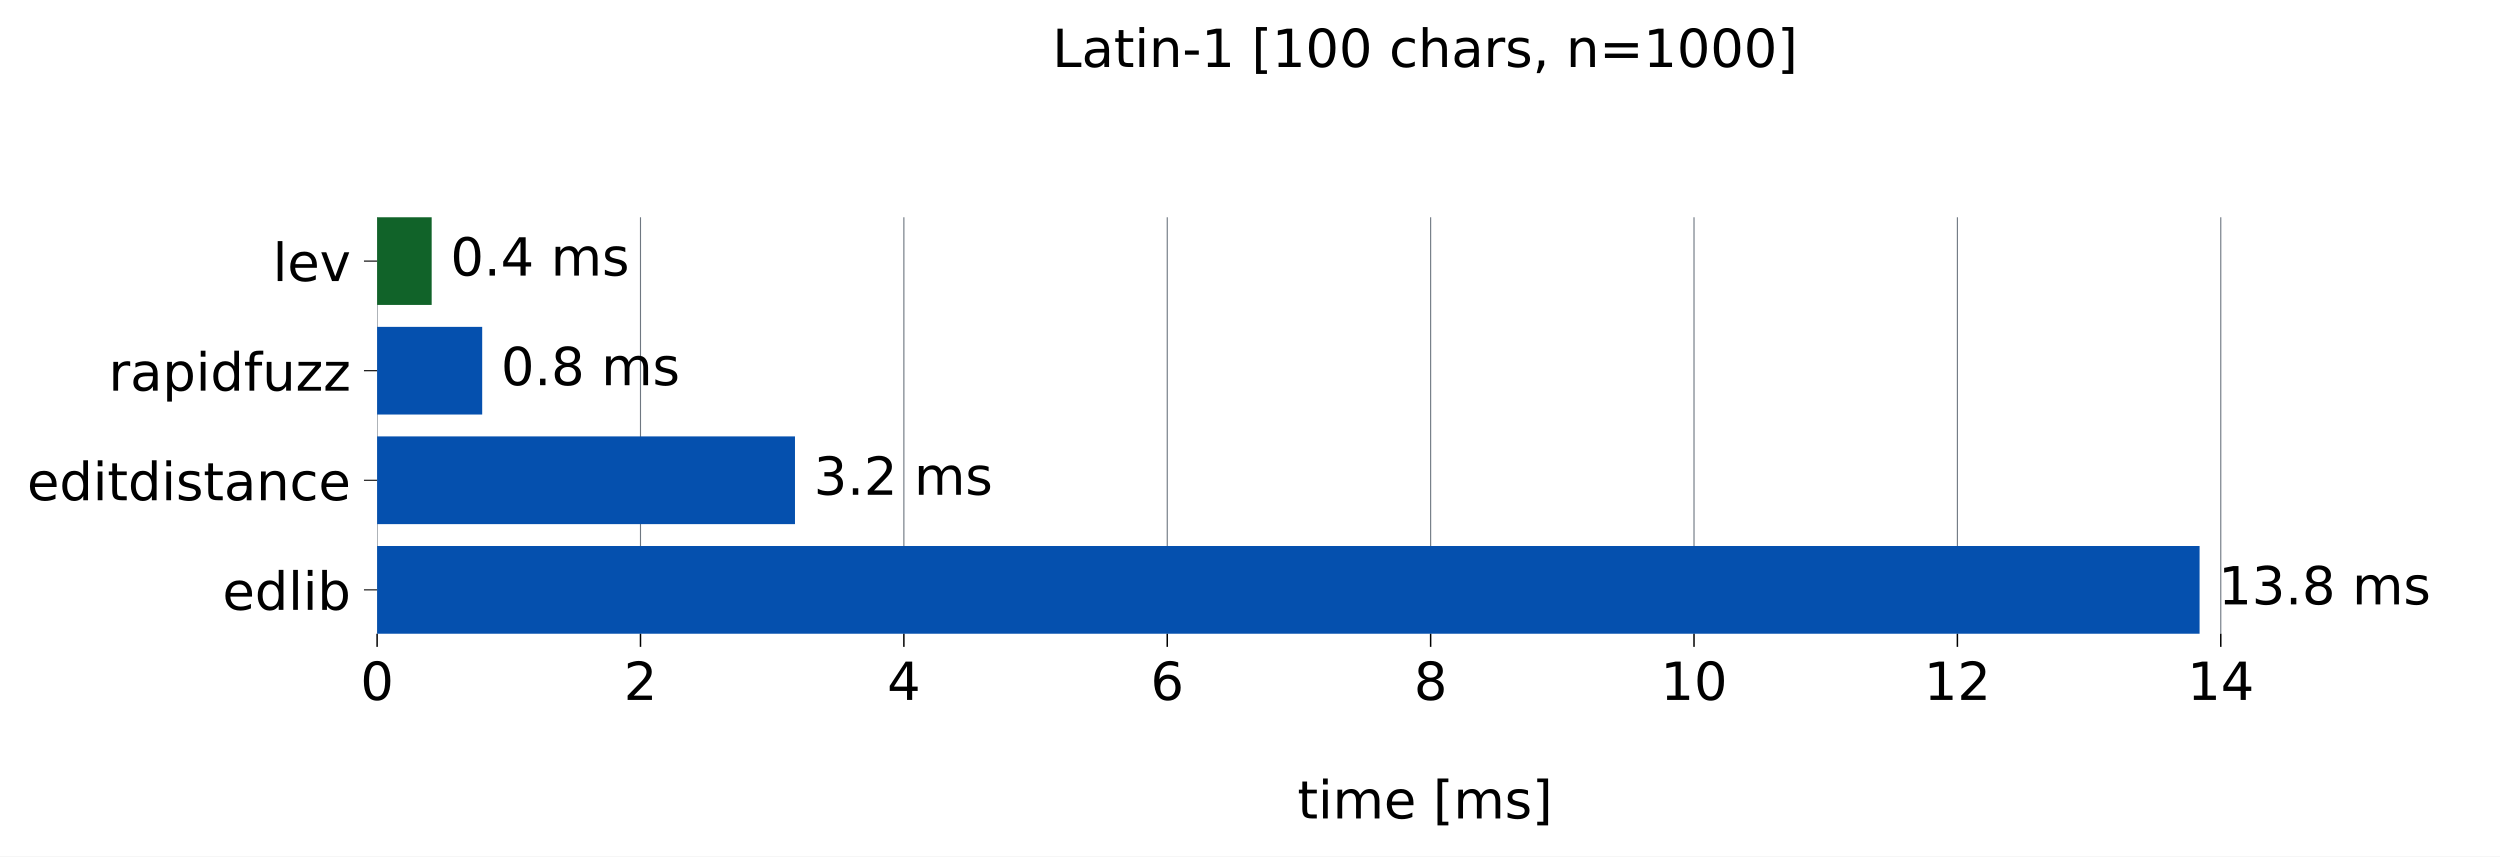
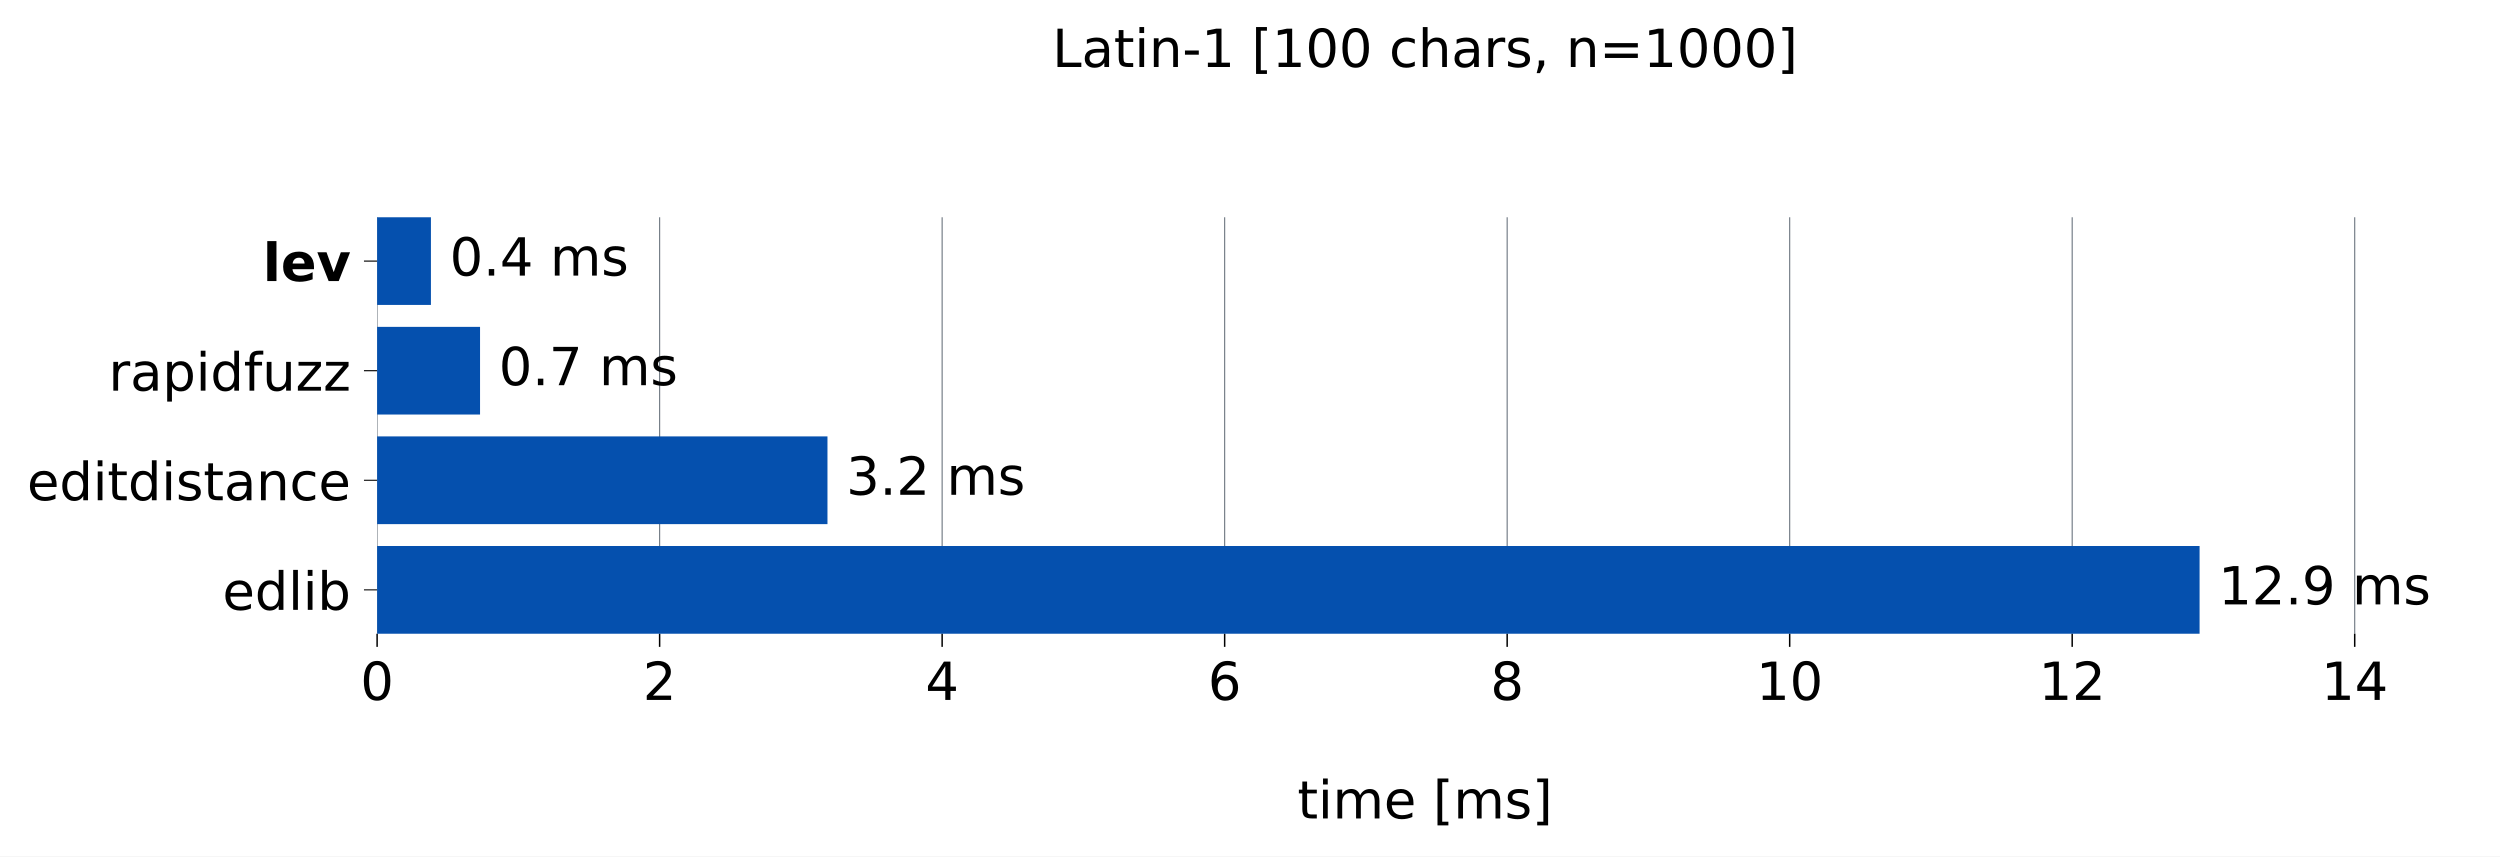
<svg xmlns="http://www.w3.org/2000/svg" xmlns:xlink="http://www.w3.org/1999/xlink" width="665.603pt" height="228.017pt" viewBox="0 0 665.603 228.017" version="1.1">
  <defs>
    <style type="text/css">*{stroke-linejoin: round; stroke-linecap: butt}</style>
  </defs>
  <g id="figure_1">
    <g id="patch_1">
      <path d="M 0 228.017 L 665.603 228.017 L 665.603 0 L 0 0 z " style="fill: #ffffff" />
    </g>
    <g id="axes_1">
      <g id="patch_2">
        <path d="M 100.403 168.718 L 658.403 168.718 L 658.403 57.838 L 100.403 57.838 z " style="fill: #ffffff" />
      </g>
      <g id="matplotlib.axis_1">
        <g id="xtick_1">
          <g id="line2d_1">
-             <path d="M 100.403 168.718 L 100.403 57.838 " clip-path="url(#p74c64ca51b)" style="fill: none; stroke: #6e7781; stroke-width: 0.3; stroke-linecap: square" />
+             <path d="M 100.403 168.718 L 100.403 57.838 " clip-path="url(#p34ca8b6771)" style="fill: none; stroke: #6e7781; stroke-width: 0.3; stroke-linecap: square" />
          </g>
          <g id="line2d_2">
            <defs>
-               <path id="meea01927f7" d="M 0 0 L 0 3.5 " style="stroke: #000000; stroke-width: 0.4" />
+               <path id="mdde085fe84" d="M 0 0 L 0 3.5 " style="stroke: #000000; stroke-width: 0.4" />
            </defs>
            <g>
-               <use xlink:href="#meea01927f7" x="100.403" y="168.718" style="stroke: #000000; stroke-width: 0.4" />
+               <use xlink:href="#mdde085fe84" x="100.403" y="168.718" style="stroke: #000000; stroke-width: 0.4" />
            </g>
          </g>
          <g id="text_1">
            <g transform="translate(95.94906 186.3556) scale(0.14 -0.14)">
              <defs>
                <path id="DejaVuSans-30" d="M 2034 4250 Q 1547 4250 1301 3770 Q 1056 3291 1056 2328 Q 1056 1369 1301 889 Q 1547 409 2034 409 Q 2525 409 2770 889 Q 3016 1369 3016 2328 Q 3016 3291 2770 3770 Q 2525 4250 2034 4250 z M 2034 4750 Q 2819 4750 3233 4129 Q 3647 3509 3647 2328 Q 3647 1150 3233 529 Q 2819 -91 2034 -91 Q 1250 -91 836 529 Q 422 1150 422 2328 Q 422 3509 836 4129 Q 1250 4750 2034 4750 z " transform="scale(0.015625)" />
              </defs>
              <use xlink:href="#DejaVuSans-30" />
            </g>
          </g>
        </g>
        <g id="xtick_2">
          <g id="line2d_3">
-             <path d="M 170.525 168.718 L 170.525 57.838 " clip-path="url(#p74c64ca51b)" style="fill: none; stroke: #6e7781; stroke-width: 0.3; stroke-linecap: square" />
+             <path d="M 175.619 168.718 L 175.619 57.838 " clip-path="url(#p34ca8b6771)" style="fill: none; stroke: #6e7781; stroke-width: 0.3; stroke-linecap: square" />
          </g>
          <g id="line2d_4">
            <g>
-               <use xlink:href="#meea01927f7" x="170.525" y="168.718" style="stroke: #000000; stroke-width: 0.4" />
+               <use xlink:href="#mdde085fe84" x="175.619" y="168.718" style="stroke: #000000; stroke-width: 0.4" />
            </g>
          </g>
          <g id="text_2">
-             <g transform="translate(166.0716 186.3556) scale(0.14 -0.14)">
+             <g transform="translate(171.1656 186.3556) scale(0.14 -0.14)">
              <defs>
                <path id="DejaVuSans-32" d="M 1228 531 L 3431 531 L 3431 0 L 469 0 L 469 531 Q 828 903 1448 1529 Q 2069 2156 2228 2338 Q 2531 2678 2651 2914 Q 2772 3150 2772 3378 Q 2772 3750 2511 3984 Q 2250 4219 1831 4219 Q 1534 4219 1204 4116 Q 875 4013 500 3803 L 500 4441 Q 881 4594 1212 4672 Q 1544 4750 1819 4750 Q 2544 4750 2975 4387 Q 3406 4025 3406 3419 Q 3406 3131 3298 2873 Q 3191 2616 2906 2266 Q 2828 2175 2409 1742 Q 1991 1309 1228 531 z " transform="scale(0.015625)" />
              </defs>
              <use xlink:href="#DejaVuSans-32" />
            </g>
          </g>
        </g>
        <g id="xtick_3">
          <g id="line2d_5">
-             <path d="M 240.648 168.718 L 240.648 57.838 " clip-path="url(#p74c64ca51b)" style="fill: none; stroke: #6e7781; stroke-width: 0.3; stroke-linecap: square" />
+             <path d="M 250.836 168.718 L 250.836 57.838 " clip-path="url(#p34ca8b6771)" style="fill: none; stroke: #6e7781; stroke-width: 0.3; stroke-linecap: square" />
          </g>
          <g id="line2d_6">
            <g>
-               <use xlink:href="#meea01927f7" x="240.648" y="168.718" style="stroke: #000000; stroke-width: 0.4" />
+               <use xlink:href="#mdde085fe84" x="250.836" y="168.718" style="stroke: #000000; stroke-width: 0.4" />
            </g>
          </g>
          <g id="text_3">
-             <g transform="translate(236.1942 186.3556) scale(0.14 -0.14)">
+             <g transform="translate(246.3822 186.3556) scale(0.14 -0.14)">
              <defs>
                <path id="DejaVuSans-34" d="M 2419 4116 L 825 1625 L 2419 1625 L 2419 4116 z M 2253 4666 L 3047 4666 L 3047 1625 L 3713 1625 L 3713 1100 L 3047 1100 L 3047 0 L 2419 0 L 2419 1100 L 313 1100 L 313 1709 L 2253 4666 z " transform="scale(0.015625)" />
              </defs>
              <use xlink:href="#DejaVuSans-34" />
            </g>
          </g>
        </g>
        <g id="xtick_4">
          <g id="line2d_7">
-             <path d="M 310.77 168.718 L 310.77 57.838 " clip-path="url(#p74c64ca51b)" style="fill: none; stroke: #6e7781; stroke-width: 0.3; stroke-linecap: square" />
+             <path d="M 326.053 168.718 L 326.053 57.838 " clip-path="url(#p34ca8b6771)" style="fill: none; stroke: #6e7781; stroke-width: 0.3; stroke-linecap: square" />
          </g>
          <g id="line2d_8">
            <g>
-               <use xlink:href="#meea01927f7" x="310.77" y="168.718" style="stroke: #000000; stroke-width: 0.4" />
+               <use xlink:href="#mdde085fe84" x="326.053" y="168.718" style="stroke: #000000; stroke-width: 0.4" />
            </g>
          </g>
          <g id="text_4">
-             <g transform="translate(306.3167 186.3556) scale(0.14 -0.14)">
+             <g transform="translate(321.5988 186.3556) scale(0.14 -0.14)">
              <defs>
                <path id="DejaVuSans-36" d="M 2113 2584 Q 1688 2584 1439 2293 Q 1191 2003 1191 1497 Q 1191 994 1439 701 Q 1688 409 2113 409 Q 2538 409 2786 701 Q 3034 994 3034 1497 Q 3034 2003 2786 2293 Q 2538 2584 2113 2584 z M 3366 4563 L 3366 3988 Q 3128 4100 2886 4159 Q 2644 4219 2406 4219 Q 1781 4219 1451 3797 Q 1122 3375 1075 2522 Q 1259 2794 1537 2939 Q 1816 3084 2150 3084 Q 2853 3084 3261 2657 Q 3669 2231 3669 1497 Q 3669 778 3244 343 Q 2819 -91 2113 -91 Q 1303 -91 875 529 Q 447 1150 447 2328 Q 447 3434 972 4092 Q 1497 4750 2381 4750 Q 2619 4750 2861 4703 Q 3103 4656 3366 4563 z " transform="scale(0.015625)" />
              </defs>
              <use xlink:href="#DejaVuSans-36" />
            </g>
          </g>
        </g>
        <g id="xtick_5">
          <g id="line2d_9">
-             <path d="M 380.893 168.718 L 380.893 57.838 " clip-path="url(#p74c64ca51b)" style="fill: none; stroke: #6e7781; stroke-width: 0.3; stroke-linecap: square" />
+             <path d="M 401.269 168.718 L 401.269 57.838 " clip-path="url(#p34ca8b6771)" style="fill: none; stroke: #6e7781; stroke-width: 0.3; stroke-linecap: square" />
          </g>
          <g id="line2d_10">
            <g>
-               <use xlink:href="#meea01927f7" x="380.893" y="168.718" style="stroke: #000000; stroke-width: 0.4" />
+               <use xlink:href="#mdde085fe84" x="401.269" y="168.718" style="stroke: #000000; stroke-width: 0.4" />
            </g>
          </g>
          <g id="text_5">
-             <g transform="translate(376.4393 186.3556) scale(0.14 -0.14)">
+             <g transform="translate(396.8153 186.3556) scale(0.14 -0.14)">
              <defs>
                <path id="DejaVuSans-38" d="M 2034 2216 Q 1584 2216 1326 1975 Q 1069 1734 1069 1313 Q 1069 891 1326 650 Q 1584 409 2034 409 Q 2484 409 2743 651 Q 3003 894 3003 1313 Q 3003 1734 2745 1975 Q 2488 2216 2034 2216 z M 1403 2484 Q 997 2584 770 2862 Q 544 3141 544 3541 Q 544 4100 942 4425 Q 1341 4750 2034 4750 Q 2731 4750 3128 4425 Q 3525 4100 3525 3541 Q 3525 3141 3298 2862 Q 3072 2584 2669 2484 Q 3125 2378 3379 2068 Q 3634 1759 3634 1313 Q 3634 634 3220 271 Q 2806 -91 2034 -91 Q 1263 -91 848 271 Q 434 634 434 1313 Q 434 1759 690 2068 Q 947 2378 1403 2484 z M 1172 3481 Q 1172 3119 1398 2916 Q 1625 2713 2034 2713 Q 2441 2713 2670 2916 Q 2900 3119 2900 3481 Q 2900 3844 2670 4047 Q 2441 4250 2034 4250 Q 1625 4250 1398 4047 Q 1172 3844 1172 3481 z " transform="scale(0.015625)" />
              </defs>
              <use xlink:href="#DejaVuSans-38" />
            </g>
          </g>
        </g>
        <g id="xtick_6">
          <g id="line2d_11">
-             <path d="M 451.016 168.718 L 451.016 57.838 " clip-path="url(#p74c64ca51b)" style="fill: none; stroke: #6e7781; stroke-width: 0.3; stroke-linecap: square" />
+             <path d="M 476.486 168.718 L 476.486 57.838 " clip-path="url(#p34ca8b6771)" style="fill: none; stroke: #6e7781; stroke-width: 0.3; stroke-linecap: square" />
          </g>
          <g id="line2d_12">
            <g>
-               <use xlink:href="#meea01927f7" x="451.016" y="168.718" style="stroke: #000000; stroke-width: 0.4" />
+               <use xlink:href="#mdde085fe84" x="476.486" y="168.718" style="stroke: #000000; stroke-width: 0.4" />
            </g>
          </g>
          <g id="text_6">
-             <g transform="translate(442.1081 186.3556) scale(0.14 -0.14)">
+             <g transform="translate(467.5782 186.3556) scale(0.14 -0.14)">
              <defs>
                <path id="DejaVuSans-31" d="M 794 531 L 1825 531 L 1825 4091 L 703 3866 L 703 4441 L 1819 4666 L 2450 4666 L 2450 531 L 3481 531 L 3481 0 L 794 0 L 794 531 z " transform="scale(0.015625)" />
              </defs>
              <use xlink:href="#DejaVuSans-31" />
              <use xlink:href="#DejaVuSans-30" transform="translate(63.62305 0)" />
            </g>
          </g>
        </g>
        <g id="xtick_7">
          <g id="line2d_13">
-             <path d="M 521.138 168.718 L 521.138 57.838 " clip-path="url(#p74c64ca51b)" style="fill: none; stroke: #6e7781; stroke-width: 0.3; stroke-linecap: square" />
+             <path d="M 551.702 168.718 L 551.702 57.838 " clip-path="url(#p34ca8b6771)" style="fill: none; stroke: #6e7781; stroke-width: 0.3; stroke-linecap: square" />
          </g>
          <g id="line2d_14">
            <g>
-               <use xlink:href="#meea01927f7" x="521.138" y="168.718" style="stroke: #000000; stroke-width: 0.4" />
+               <use xlink:href="#mdde085fe84" x="551.702" y="168.718" style="stroke: #000000; stroke-width: 0.4" />
            </g>
          </g>
          <g id="text_7">
-             <g transform="translate(512.2306 186.3556) scale(0.14 -0.14)">
+             <g transform="translate(542.7947 186.3556) scale(0.14 -0.14)">
              <use xlink:href="#DejaVuSans-31" />
              <use xlink:href="#DejaVuSans-32" transform="translate(63.62305 0)" />
            </g>
          </g>
        </g>
        <g id="xtick_8">
          <g id="line2d_15">
-             <path d="M 591.261 168.718 L 591.261 57.838 " clip-path="url(#p74c64ca51b)" style="fill: none; stroke: #6e7781; stroke-width: 0.3; stroke-linecap: square" />
+             <path d="M 626.919 168.718 L 626.919 57.838 " clip-path="url(#p34ca8b6771)" style="fill: none; stroke: #6e7781; stroke-width: 0.3; stroke-linecap: square" />
          </g>
          <g id="line2d_16">
            <g>
-               <use xlink:href="#meea01927f7" x="591.261" y="168.718" style="stroke: #000000; stroke-width: 0.4" />
+               <use xlink:href="#mdde085fe84" x="626.919" y="168.718" style="stroke: #000000; stroke-width: 0.4" />
            </g>
          </g>
          <g id="text_8">
-             <g transform="translate(582.3532 186.3556) scale(0.14 -0.14)">
+             <g transform="translate(618.0113 186.3556) scale(0.14 -0.14)">
              <use xlink:href="#DejaVuSans-31" />
              <use xlink:href="#DejaVuSans-34" transform="translate(63.62305 0)" />
            </g>
          </g>
        </g>
        <g id="text_9">
          <g transform="translate(345.4364 217.905) scale(0.14 -0.14)">
            <defs>
              <path id="DejaVuSans-74" d="M 1172 4494 L 1172 3500 L 2356 3500 L 2356 3053 L 1172 3053 L 1172 1153 Q 1172 725 1289 603 Q 1406 481 1766 481 L 2356 481 L 2356 0 L 1766 0 Q 1100 0 847 248 Q 594 497 594 1153 L 594 3053 L 172 3053 L 172 3500 L 594 3500 L 594 4494 L 1172 4494 z " transform="scale(0.015625)" />
              <path id="DejaVuSans-69" d="M 603 3500 L 1178 3500 L 1178 0 L 603 0 L 603 3500 z M 603 4863 L 1178 4863 L 1178 4134 L 603 4134 L 603 4863 z " transform="scale(0.015625)" />
              <path id="DejaVuSans-6d" d="M 3328 2828 Q 3544 3216 3844 3400 Q 4144 3584 4550 3584 Q 5097 3584 5394 3201 Q 5691 2819 5691 2113 L 5691 0 L 5113 0 L 5113 2094 Q 5113 2597 4934 2840 Q 4756 3084 4391 3084 Q 3944 3084 3684 2787 Q 3425 2491 3425 1978 L 3425 0 L 2847 0 L 2847 2094 Q 2847 2600 2669 2842 Q 2491 3084 2119 3084 Q 1678 3084 1418 2786 Q 1159 2488 1159 1978 L 1159 0 L 581 0 L 581 3500 L 1159 3500 L 1159 2956 Q 1356 3278 1631 3431 Q 1906 3584 2284 3584 Q 2666 3584 2933 3390 Q 3200 3197 3328 2828 z " transform="scale(0.015625)" />
              <path id="DejaVuSans-65" d="M 3597 1894 L 3597 1613 L 953 1613 Q 991 1019 1311 708 Q 1631 397 2203 397 Q 2534 397 2845 478 Q 3156 559 3463 722 L 3463 178 Q 3153 47 2828 -22 Q 2503 -91 2169 -91 Q 1331 -91 842 396 Q 353 884 353 1716 Q 353 2575 817 3079 Q 1281 3584 2069 3584 Q 2775 3584 3186 3129 Q 3597 2675 3597 1894 z M 3022 2063 Q 3016 2534 2758 2815 Q 2500 3097 2075 3097 Q 1594 3097 1305 2825 Q 1016 2553 972 2059 L 3022 2063 z " transform="scale(0.015625)" />
              <path id="DejaVuSans-20" transform="scale(0.015625)" />
              <path id="DejaVuSans-5b" d="M 550 4863 L 1875 4863 L 1875 4416 L 1125 4416 L 1125 -397 L 1875 -397 L 1875 -844 L 550 -844 L 550 4863 z " transform="scale(0.015625)" />
              <path id="DejaVuSans-73" d="M 2834 3397 L 2834 2853 Q 2591 2978 2328 3040 Q 2066 3103 1784 3103 Q 1356 3103 1142 2972 Q 928 2841 928 2578 Q 928 2378 1081 2264 Q 1234 2150 1697 2047 L 1894 2003 Q 2506 1872 2764 1633 Q 3022 1394 3022 966 Q 3022 478 2636 193 Q 2250 -91 1575 -91 Q 1294 -91 989 -36 Q 684 19 347 128 L 347 722 Q 666 556 975 473 Q 1284 391 1588 391 Q 1994 391 2212 530 Q 2431 669 2431 922 Q 2431 1156 2273 1281 Q 2116 1406 1581 1522 L 1381 1569 Q 847 1681 609 1914 Q 372 2147 372 2553 Q 372 3047 722 3315 Q 1072 3584 1716 3584 Q 2034 3584 2315 3537 Q 2597 3491 2834 3397 z " transform="scale(0.015625)" />
              <path id="DejaVuSans-5d" d="M 1947 4863 L 1947 -844 L 622 -844 L 622 -397 L 1369 -397 L 1369 4416 L 622 4416 L 622 4863 L 1947 4863 z " transform="scale(0.015625)" />
            </defs>
            <use xlink:href="#DejaVuSans-74" />
            <use xlink:href="#DejaVuSans-69" transform="translate(39.20898 0)" />
            <use xlink:href="#DejaVuSans-6d" transform="translate(66.99219 0)" />
            <use xlink:href="#DejaVuSans-65" transform="translate(164.4043 0)" />
            <use xlink:href="#DejaVuSans-20" transform="translate(225.9277 0)" />
            <use xlink:href="#DejaVuSans-5b" transform="translate(257.7148 0)" />
            <use xlink:href="#DejaVuSans-6d" transform="translate(296.7285 0)" />
            <use xlink:href="#DejaVuSans-73" transform="translate(394.1406 0)" />
            <use xlink:href="#DejaVuSans-5d" transform="translate(446.2402 0)" />
          </g>
        </g>
      </g>
      <g id="matplotlib.axis_2">
        <g id="ytick_1">
          <g id="line2d_17">
            <defs>
-               <path id="mef8d09ac68" d="M 0 0 L -3.5 0 " style="stroke: #000000; stroke-width: 0.3" />
+               <path id="m545519fad4" d="M 0 0 L -3.5 0 " style="stroke: #000000; stroke-width: 0.3" />
            </defs>
            <g>
-               <use xlink:href="#mef8d09ac68" x="100.403" y="157.046" style="stroke: #000000; stroke-width: 0.3" />
+               <use xlink:href="#m545519fad4" x="100.403" y="157.046" style="stroke: #000000; stroke-width: 0.3" />
            </g>
          </g>
          <g id="text_10">
            <g transform="translate(59.23406 162.3651) scale(0.14 -0.14)">
              <defs>
                <path id="DejaVuSans-64" d="M 2906 2969 L 2906 4863 L 3481 4863 L 3481 0 L 2906 0 L 2906 525 Q 2725 213 2448 61 Q 2172 -91 1784 -91 Q 1150 -91 751 415 Q 353 922 353 1747 Q 353 2572 751 3078 Q 1150 3584 1784 3584 Q 2172 3584 2448 3432 Q 2725 3281 2906 2969 z M 947 1747 Q 947 1113 1208 752 Q 1469 391 1925 391 Q 2381 391 2643 752 Q 2906 1113 2906 1747 Q 2906 2381 2643 2742 Q 2381 3103 1925 3103 Q 1469 3103 1208 2742 Q 947 2381 947 1747 z " transform="scale(0.015625)" />
                <path id="DejaVuSans-6c" d="M 603 4863 L 1178 4863 L 1178 0 L 603 0 L 603 4863 z " transform="scale(0.015625)" />
                <path id="DejaVuSans-62" d="M 3116 1747 Q 3116 2381 2855 2742 Q 2594 3103 2138 3103 Q 1681 3103 1420 2742 Q 1159 2381 1159 1747 Q 1159 1113 1420 752 Q 1681 391 2138 391 Q 2594 391 2855 752 Q 3116 1113 3116 1747 z M 1159 2969 Q 1341 3281 1617 3432 Q 1894 3584 2278 3584 Q 2916 3584 3314 3078 Q 3713 2572 3713 1747 Q 3713 922 3314 415 Q 2916 -91 2278 -91 Q 1894 -91 1617 61 Q 1341 213 1159 525 L 1159 0 L 581 0 L 581 4863 L 1159 4863 L 1159 2969 z " transform="scale(0.015625)" />
              </defs>
              <use xlink:href="#DejaVuSans-65" />
              <use xlink:href="#DejaVuSans-64" transform="translate(61.52344 0)" />
              <use xlink:href="#DejaVuSans-6c" transform="translate(125 0)" />
              <use xlink:href="#DejaVuSans-69" transform="translate(152.7832 0)" />
              <use xlink:href="#DejaVuSans-62" transform="translate(180.5664 0)" />
            </g>
          </g>
        </g>
        <g id="ytick_2">
          <g id="line2d_18">
            <g>
-               <use xlink:href="#mef8d09ac68" x="100.403" y="127.867" style="stroke: #000000; stroke-width: 0.3" />
+               <use xlink:href="#m545519fad4" x="100.403" y="127.867" style="stroke: #000000; stroke-width: 0.3" />
            </g>
          </g>
          <g id="text_11">
            <g transform="translate(7.2 133.1862) scale(0.14 -0.14)">
              <defs>
                <path id="DejaVuSans-61" d="M 2194 1759 Q 1497 1759 1228 1600 Q 959 1441 959 1056 Q 959 750 1161 570 Q 1363 391 1709 391 Q 2188 391 2477 730 Q 2766 1069 2766 1631 L 2766 1759 L 2194 1759 z M 3341 1997 L 3341 0 L 2766 0 L 2766 531 Q 2569 213 2275 61 Q 1981 -91 1556 -91 Q 1019 -91 701 211 Q 384 513 384 1019 Q 384 1609 779 1909 Q 1175 2209 1959 2209 L 2766 2209 L 2766 2266 Q 2766 2663 2505 2880 Q 2244 3097 1772 3097 Q 1472 3097 1187 3025 Q 903 2953 641 2809 L 641 3341 Q 956 3463 1253 3523 Q 1550 3584 1831 3584 Q 2591 3584 2966 3190 Q 3341 2797 3341 1997 z " transform="scale(0.015625)" />
                <path id="DejaVuSans-6e" d="M 3513 2113 L 3513 0 L 2938 0 L 2938 2094 Q 2938 2591 2744 2837 Q 2550 3084 2163 3084 Q 1697 3084 1428 2787 Q 1159 2491 1159 1978 L 1159 0 L 581 0 L 581 3500 L 1159 3500 L 1159 2956 Q 1366 3272 1645 3428 Q 1925 3584 2291 3584 Q 2894 3584 3203 3211 Q 3513 2838 3513 2113 z " transform="scale(0.015625)" />
                <path id="DejaVuSans-63" d="M 3122 3366 L 3122 2828 Q 2878 2963 2633 3030 Q 2388 3097 2138 3097 Q 1578 3097 1268 2742 Q 959 2388 959 1747 Q 959 1106 1268 751 Q 1578 397 2138 397 Q 2388 397 2633 464 Q 2878 531 3122 666 L 3122 134 Q 2881 22 2623 -34 Q 2366 -91 2075 -91 Q 1284 -91 818 406 Q 353 903 353 1747 Q 353 2603 823 3093 Q 1294 3584 2113 3584 Q 2378 3584 2631 3529 Q 2884 3475 3122 3366 z " transform="scale(0.015625)" />
              </defs>
              <use xlink:href="#DejaVuSans-65" />
              <use xlink:href="#DejaVuSans-64" transform="translate(61.52344 0)" />
              <use xlink:href="#DejaVuSans-69" transform="translate(125 0)" />
              <use xlink:href="#DejaVuSans-74" transform="translate(152.7832 0)" />
              <use xlink:href="#DejaVuSans-64" transform="translate(191.9922 0)" />
              <use xlink:href="#DejaVuSans-69" transform="translate(255.4688 0)" />
              <use xlink:href="#DejaVuSans-73" transform="translate(283.252 0)" />
              <use xlink:href="#DejaVuSans-74" transform="translate(335.3516 0)" />
              <use xlink:href="#DejaVuSans-61" transform="translate(374.5605 0)" />
              <use xlink:href="#DejaVuSans-6e" transform="translate(435.8398 0)" />
              <use xlink:href="#DejaVuSans-63" transform="translate(499.2188 0)" />
              <use xlink:href="#DejaVuSans-65" transform="translate(554.1992 0)" />
            </g>
          </g>
        </g>
        <g id="ytick_3">
          <g id="line2d_19">
            <g>
-               <use xlink:href="#mef8d09ac68" x="100.403" y="98.688" style="stroke: #000000; stroke-width: 0.3" />
+               <use xlink:href="#m545519fad4" x="100.403" y="98.688" style="stroke: #000000; stroke-width: 0.3" />
            </g>
          </g>
          <g id="text_12">
            <g transform="translate(28.90656 104.0072) scale(0.14 -0.14)">
              <defs>
                <path id="DejaVuSans-72" d="M 2631 2963 Q 2534 3019 2420 3045 Q 2306 3072 2169 3072 Q 1681 3072 1420 2755 Q 1159 2438 1159 1844 L 1159 0 L 581 0 L 581 3500 L 1159 3500 L 1159 2956 Q 1341 3275 1631 3429 Q 1922 3584 2338 3584 Q 2397 3584 2469 3576 Q 2541 3569 2628 3553 L 2631 2963 z " transform="scale(0.015625)" />
                <path id="DejaVuSans-70" d="M 1159 525 L 1159 -1331 L 581 -1331 L 581 3500 L 1159 3500 L 1159 2969 Q 1341 3281 1617 3432 Q 1894 3584 2278 3584 Q 2916 3584 3314 3078 Q 3713 2572 3713 1747 Q 3713 922 3314 415 Q 2916 -91 2278 -91 Q 1894 -91 1617 61 Q 1341 213 1159 525 z M 3116 1747 Q 3116 2381 2855 2742 Q 2594 3103 2138 3103 Q 1681 3103 1420 2742 Q 1159 2381 1159 1747 Q 1159 1113 1420 752 Q 1681 391 2138 391 Q 2594 391 2855 752 Q 3116 1113 3116 1747 z " transform="scale(0.015625)" />
                <path id="DejaVuSans-66" d="M 2375 4863 L 2375 4384 L 1825 4384 Q 1516 4384 1395 4259 Q 1275 4134 1275 3809 L 1275 3500 L 2222 3500 L 2222 3053 L 1275 3053 L 1275 0 L 697 0 L 697 3053 L 147 3053 L 147 3500 L 697 3500 L 697 3744 Q 697 4328 969 4595 Q 1241 4863 1831 4863 L 2375 4863 z " transform="scale(0.015625)" />
                <path id="DejaVuSans-75" d="M 544 1381 L 544 3500 L 1119 3500 L 1119 1403 Q 1119 906 1312 657 Q 1506 409 1894 409 Q 2359 409 2629 706 Q 2900 1003 2900 1516 L 2900 3500 L 3475 3500 L 3475 0 L 2900 0 L 2900 538 Q 2691 219 2414 64 Q 2138 -91 1772 -91 Q 1169 -91 856 284 Q 544 659 544 1381 z M 1991 3584 L 1991 3584 z " transform="scale(0.015625)" />
                <path id="DejaVuSans-7a" d="M 353 3500 L 3084 3500 L 3084 2975 L 922 459 L 3084 459 L 3084 0 L 275 0 L 275 525 L 2438 3041 L 353 3041 L 353 3500 z " transform="scale(0.015625)" />
              </defs>
              <use xlink:href="#DejaVuSans-72" />
              <use xlink:href="#DejaVuSans-61" transform="translate(41.11328 0)" />
              <use xlink:href="#DejaVuSans-70" transform="translate(102.3926 0)" />
              <use xlink:href="#DejaVuSans-69" transform="translate(165.8691 0)" />
              <use xlink:href="#DejaVuSans-64" transform="translate(193.6523 0)" />
              <use xlink:href="#DejaVuSans-66" transform="translate(257.1289 0)" />
              <use xlink:href="#DejaVuSans-75" transform="translate(292.334 0)" />
              <use xlink:href="#DejaVuSans-7a" transform="translate(355.7129 0)" />
              <use xlink:href="#DejaVuSans-7a" transform="translate(408.2031 0)" />
            </g>
          </g>
        </g>
        <g id="ytick_4">
          <g id="line2d_20">
            <g>
-               <use xlink:href="#mef8d09ac68" x="100.403" y="69.509" style="stroke: #000000; stroke-width: 0.3" />
+               <use xlink:href="#m545519fad4" x="100.403" y="69.509" style="stroke: #000000; stroke-width: 0.3" />
            </g>
          </g>
          <g id="text_13">
-             <g transform="translate(72.61281 74.8283) scale(0.14 -0.14)">
-               <defs>
-                 <path id="DejaVuSans-76" d="M 191 3500 L 800 3500 L 1894 563 L 2988 3500 L 3597 3500 L 2284 0 L 1503 0 L 191 3500 z " transform="scale(0.015625)" />
-               </defs>
-               <use xlink:href="#DejaVuSans-6c" />
-               <use xlink:href="#DejaVuSans-65" transform="translate(27.7832 0)" />
-               <use xlink:href="#DejaVuSans-76" transform="translate(89.30664 0)" />
+             <g transform="translate(69.98125 74.8283) scale(0.14 -0.14)">
+               <defs>
+                 <path id="DejaVuSans-Bold-6c" d="M 538 4863 L 1656 4863 L 1656 0 L 538 0 L 538 4863 z " transform="scale(0.015625)" />
+                 <path id="DejaVuSans-Bold-65" d="M 4031 1759 L 4031 1441 L 1416 1441 Q 1456 1047 1700 850 Q 1944 653 2381 653 Q 2734 653 3104 758 Q 3475 863 3866 1075 L 3866 213 Q 3469 63 3072 -14 Q 2675 -91 2278 -91 Q 1328 -91 801 392 Q 275 875 275 1747 Q 275 2603 792 3093 Q 1309 3584 2216 3584 Q 3041 3584 3536 3087 Q 4031 2591 4031 1759 z M 2881 2131 Q 2881 2450 2695 2645 Q 2509 2841 2209 2841 Q 1884 2841 1681 2658 Q 1478 2475 1428 2131 L 2881 2131 z " transform="scale(0.015625)" />
+                 <path id="DejaVuSans-Bold-76" d="M 97 3500 L 1216 3500 L 2088 1081 L 2956 3500 L 4078 3500 L 2700 0 L 1472 0 L 97 3500 z " transform="scale(0.015625)" />
+               </defs>
+               <use xlink:href="#DejaVuSans-Bold-6c" />
+               <use xlink:href="#DejaVuSans-Bold-65" transform="translate(34.27734 0)" />
+               <use xlink:href="#DejaVuSans-Bold-76" transform="translate(102.0996 0)" />
            </g>
          </g>
        </g>
      </g>
      <g id="patch_3">
-         <path d="M 100.403 168.718 L 585.62 168.718 L 585.62 145.375 L 100.403 145.375 z " clip-path="url(#p74c64ca51b)" style="fill: #0550ae" />
+         <path d="M 100.403 168.718 L 585.62 168.718 L 585.62 145.375 L 100.403 145.375 z " clip-path="url(#p34ca8b6771)" style="fill: #0550ae" />
      </g>
      <g id="patch_4">
-         <path d="M 100.403 139.539 L 211.658 139.539 L 211.658 116.196 L 100.403 116.196 z " clip-path="url(#p74c64ca51b)" style="fill: #0550ae" />
+         <path d="M 100.403 139.539 L 220.306 139.539 L 220.306 116.196 L 100.403 116.196 z " clip-path="url(#p34ca8b6771)" style="fill: #0550ae" />
      </g>
      <g id="patch_5">
-         <path d="M 100.403 110.36 L 128.379 110.36 L 128.379 87.017 L 100.403 87.017 z " clip-path="url(#p74c64ca51b)" style="fill: #0550ae" />
+         <path d="M 100.403 110.36 L 127.807 110.36 L 127.807 87.017 L 100.403 87.017 z " clip-path="url(#p34ca8b6771)" style="fill: #0550ae" />
      </g>
      <g id="patch_6">
-         <path d="M 100.403 81.181 L 114.93 81.181 L 114.93 57.838 L 100.403 57.838 z " clip-path="url(#p74c64ca51b)" style="fill: #116329" />
+         <path d="M 100.403 81.181 L 114.732 81.181 L 114.732 57.838 L 100.403 57.838 z " clip-path="url(#p34ca8b6771)" style="fill: #0550ae" />
      </g>
      <g id="text_14">
        <g transform="translate(590.6202 160.9094) scale(0.14 -0.14)">
          <defs>
-             <path id="DejaVuSans-33" d="M 2597 2516 Q 3050 2419 3304 2112 Q 3559 1806 3559 1356 Q 3559 666 3084 287 Q 2609 -91 1734 -91 Q 1441 -91 1130 -33 Q 819 25 488 141 L 488 750 Q 750 597 1062 519 Q 1375 441 1716 441 Q 2309 441 2620 675 Q 2931 909 2931 1356 Q 2931 1769 2642 2001 Q 2353 2234 1838 2234 L 1294 2234 L 1294 2753 L 1863 2753 Q 2328 2753 2575 2939 Q 2822 3125 2822 3475 Q 2822 3834 2567 4026 Q 2313 4219 1838 4219 Q 1578 4219 1281 4162 Q 984 4106 628 3988 L 628 4550 Q 988 4650 1302 4700 Q 1616 4750 1894 4750 Q 2613 4750 3031 4423 Q 3450 4097 3450 3541 Q 3450 3153 3228 2886 Q 3006 2619 2597 2516 z " transform="scale(0.015625)" />
            <path id="DejaVuSans-2e" d="M 684 794 L 1344 794 L 1344 0 L 684 0 L 684 794 z " transform="scale(0.015625)" />
+             <path id="DejaVuSans-39" d="M 703 97 L 703 672 Q 941 559 1184 500 Q 1428 441 1663 441 Q 2288 441 2617 861 Q 2947 1281 2994 2138 Q 2813 1869 2534 1725 Q 2256 1581 1919 1581 Q 1219 1581 811 2004 Q 403 2428 403 3163 Q 403 3881 828 4315 Q 1253 4750 1959 4750 Q 2769 4750 3195 4129 Q 3622 3509 3622 2328 Q 3622 1225 3098 567 Q 2575 -91 1691 -91 Q 1453 -91 1209 -44 Q 966 3 703 97 z M 1959 2075 Q 2384 2075 2632 2365 Q 2881 2656 2881 3163 Q 2881 3666 2632 3958 Q 2384 4250 1959 4250 Q 1534 4250 1286 3958 Q 1038 3666 1038 3163 Q 1038 2656 1286 2365 Q 1534 2075 1959 2075 z " transform="scale(0.015625)" />
          </defs>
          <use xlink:href="#DejaVuSans-31" />
-           <use xlink:href="#DejaVuSans-33" transform="translate(63.62305 0)" />
+           <use xlink:href="#DejaVuSans-32" transform="translate(63.62305 0)" />
          <use xlink:href="#DejaVuSans-2e" transform="translate(127.2461 0)" />
-           <use xlink:href="#DejaVuSans-38" transform="translate(159.0332 0)" />
+           <use xlink:href="#DejaVuSans-39" transform="translate(159.0332 0)" />
          <use xlink:href="#DejaVuSans-20" transform="translate(222.6562 0)" />
          <use xlink:href="#DejaVuSans-6d" transform="translate(254.4434 0)" />
          <use xlink:href="#DejaVuSans-73" transform="translate(351.8555 0)" />
        </g>
      </g>
      <g id="text_15">
-         <g transform="translate(216.6581 131.7304) scale(0.14 -0.14)">
+         <g transform="translate(225.3059 131.7304) scale(0.14 -0.14)">
+           <defs>
+             <path id="DejaVuSans-33" d="M 2597 2516 Q 3050 2419 3304 2112 Q 3559 1806 3559 1356 Q 3559 666 3084 287 Q 2609 -91 1734 -91 Q 1441 -91 1130 -33 Q 819 25 488 141 L 488 750 Q 750 597 1062 519 Q 1375 441 1716 441 Q 2309 441 2620 675 Q 2931 909 2931 1356 Q 2931 1769 2642 2001 Q 2353 2234 1838 2234 L 1294 2234 L 1294 2753 L 1863 2753 Q 2328 2753 2575 2939 Q 2822 3125 2822 3475 Q 2822 3834 2567 4026 Q 2313 4219 1838 4219 Q 1578 4219 1281 4162 Q 984 4106 628 3988 L 628 4550 Q 988 4650 1302 4700 Q 1616 4750 1894 4750 Q 2613 4750 3031 4423 Q 3450 4097 3450 3541 Q 3450 3153 3228 2886 Q 3006 2619 2597 2516 z " transform="scale(0.015625)" />
+           </defs>
          <use xlink:href="#DejaVuSans-33" />
          <use xlink:href="#DejaVuSans-2e" transform="translate(63.62305 0)" />
          <use xlink:href="#DejaVuSans-32" transform="translate(95.41016 0)" />
          <use xlink:href="#DejaVuSans-20" transform="translate(159.0332 0)" />
          <use xlink:href="#DejaVuSans-6d" transform="translate(190.8203 0)" />
          <use xlink:href="#DejaVuSans-73" transform="translate(288.2324 0)" />
        </g>
      </g>
      <g id="text_16">
-         <g transform="translate(133.3788 102.5515) scale(0.14 -0.14)">
+         <g transform="translate(132.8067 102.5515) scale(0.14 -0.14)">
+           <defs>
+             <path id="DejaVuSans-37" d="M 525 4666 L 3525 4666 L 3525 4397 L 1831 0 L 1172 0 L 2766 4134 L 525 4134 L 525 4666 z " transform="scale(0.015625)" />
+           </defs>
          <use xlink:href="#DejaVuSans-30" />
          <use xlink:href="#DejaVuSans-2e" transform="translate(63.62305 0)" />
-           <use xlink:href="#DejaVuSans-38" transform="translate(95.41016 0)" />
+           <use xlink:href="#DejaVuSans-37" transform="translate(95.41016 0)" />
          <use xlink:href="#DejaVuSans-20" transform="translate(159.0332 0)" />
          <use xlink:href="#DejaVuSans-6d" transform="translate(190.8203 0)" />
          <use xlink:href="#DejaVuSans-73" transform="translate(288.2324 0)" />
        </g>
      </g>
      <g id="text_17">
-         <g transform="translate(119.9299 73.37252) scale(0.14 -0.14)">
+         <g transform="translate(119.7316 73.37252) scale(0.14 -0.14)">
          <use xlink:href="#DejaVuSans-30" />
          <use xlink:href="#DejaVuSans-2e" transform="translate(63.62305 0)" />
          <use xlink:href="#DejaVuSans-34" transform="translate(95.41016 0)" />
          <use xlink:href="#DejaVuSans-20" transform="translate(159.0332 0)" />
          <use xlink:href="#DejaVuSans-6d" transform="translate(190.8203 0)" />
          <use xlink:href="#DejaVuSans-73" transform="translate(288.2324 0)" />
        </g>
      </g>
      <g id="text_18">
        <g transform="translate(280.1702 17.83781) scale(0.14 -0.14)">
          <defs>
            <path id="DejaVuSans-4c" d="M 628 4666 L 1259 4666 L 1259 531 L 3531 531 L 3531 0 L 628 0 L 628 4666 z " transform="scale(0.015625)" />
            <path id="DejaVuSans-2d" d="M 313 2009 L 1997 2009 L 1997 1497 L 313 1497 L 313 2009 z " transform="scale(0.015625)" />
            <path id="DejaVuSans-68" d="M 3513 2113 L 3513 0 L 2938 0 L 2938 2094 Q 2938 2591 2744 2837 Q 2550 3084 2163 3084 Q 1697 3084 1428 2787 Q 1159 2491 1159 1978 L 1159 0 L 581 0 L 581 4863 L 1159 4863 L 1159 2956 Q 1366 3272 1645 3428 Q 1925 3584 2291 3584 Q 2894 3584 3203 3211 Q 3513 2838 3513 2113 z " transform="scale(0.015625)" />
            <path id="DejaVuSans-2c" d="M 750 794 L 1409 794 L 1409 256 L 897 -744 L 494 -744 L 750 256 L 750 794 z " transform="scale(0.015625)" />
            <path id="DejaVuSans-3d" d="M 678 2906 L 4684 2906 L 4684 2381 L 678 2381 L 678 2906 z M 678 1631 L 4684 1631 L 4684 1100 L 678 1100 L 678 1631 z " transform="scale(0.015625)" />
          </defs>
          <use xlink:href="#DejaVuSans-4c" />
          <use xlink:href="#DejaVuSans-61" transform="translate(55.71289 0)" />
          <use xlink:href="#DejaVuSans-74" transform="translate(116.9922 0)" />
          <use xlink:href="#DejaVuSans-69" transform="translate(156.2012 0)" />
          <use xlink:href="#DejaVuSans-6e" transform="translate(183.9844 0)" />
          <use xlink:href="#DejaVuSans-2d" transform="translate(247.3633 0)" />
          <use xlink:href="#DejaVuSans-31" transform="translate(283.4473 0)" />
          <use xlink:href="#DejaVuSans-20" transform="translate(347.0703 0)" />
          <use xlink:href="#DejaVuSans-5b" transform="translate(378.8574 0)" />
          <use xlink:href="#DejaVuSans-31" transform="translate(417.8711 0)" />
          <use xlink:href="#DejaVuSans-30" transform="translate(481.4941 0)" />
          <use xlink:href="#DejaVuSans-30" transform="translate(545.1172 0)" />
          <use xlink:href="#DejaVuSans-20" transform="translate(608.7402 0)" />
          <use xlink:href="#DejaVuSans-63" transform="translate(640.5273 0)" />
          <use xlink:href="#DejaVuSans-68" transform="translate(695.5078 0)" />
          <use xlink:href="#DejaVuSans-61" transform="translate(758.8867 0)" />
          <use xlink:href="#DejaVuSans-72" transform="translate(820.166 0)" />
          <use xlink:href="#DejaVuSans-73" transform="translate(861.2793 0)" />
          <use xlink:href="#DejaVuSans-2c" transform="translate(913.3789 0)" />
          <use xlink:href="#DejaVuSans-20" transform="translate(945.166 0)" />
          <use xlink:href="#DejaVuSans-6e" transform="translate(976.9531 0)" />
          <use xlink:href="#DejaVuSans-3d" transform="translate(1040.332 0)" />
          <use xlink:href="#DejaVuSans-31" transform="translate(1124.121 0)" />
          <use xlink:href="#DejaVuSans-30" transform="translate(1187.744 0)" />
          <use xlink:href="#DejaVuSans-30" transform="translate(1251.367 0)" />
          <use xlink:href="#DejaVuSans-30" transform="translate(1314.99 0)" />
          <use xlink:href="#DejaVuSans-5d" transform="translate(1378.613 0)" />
        </g>
      </g>
    </g>
  </g>
  <defs>
-     <clipPath id="p74c64ca51b">
+     <clipPath id="p34ca8b6771">
      <rect x="100.403" y="57.838" width="558" height="110.88" />
    </clipPath>
  </defs>
</svg>
